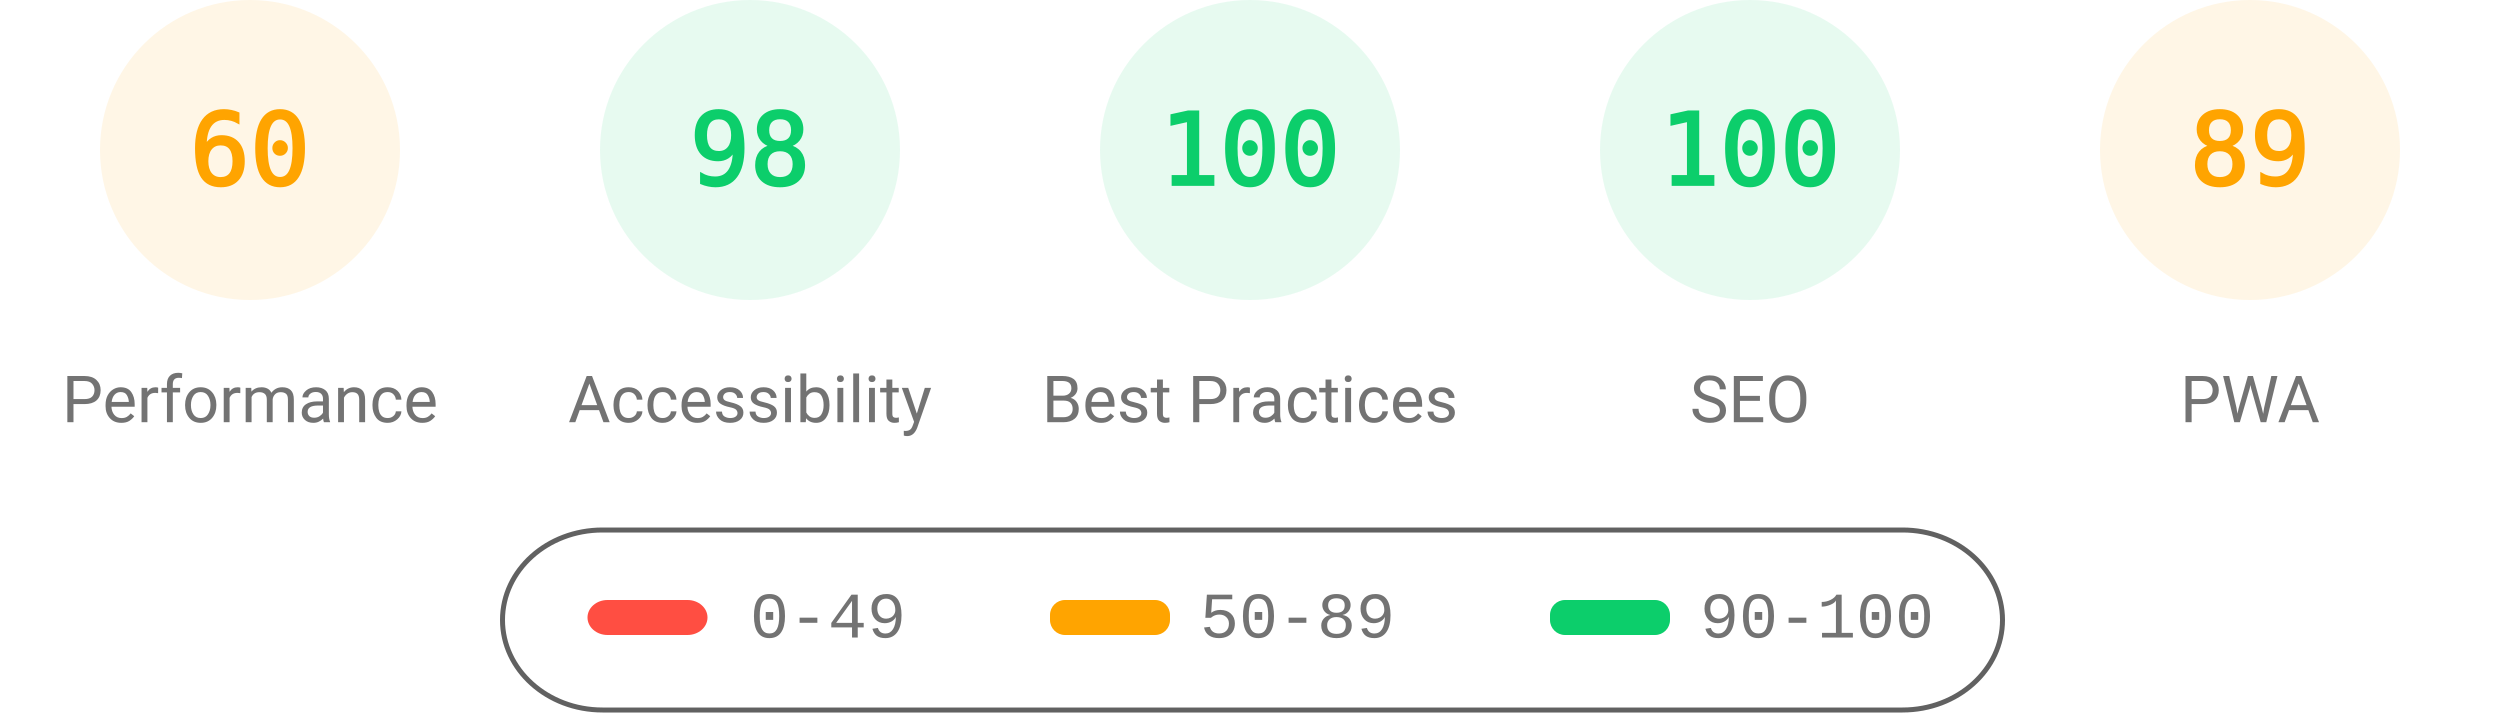
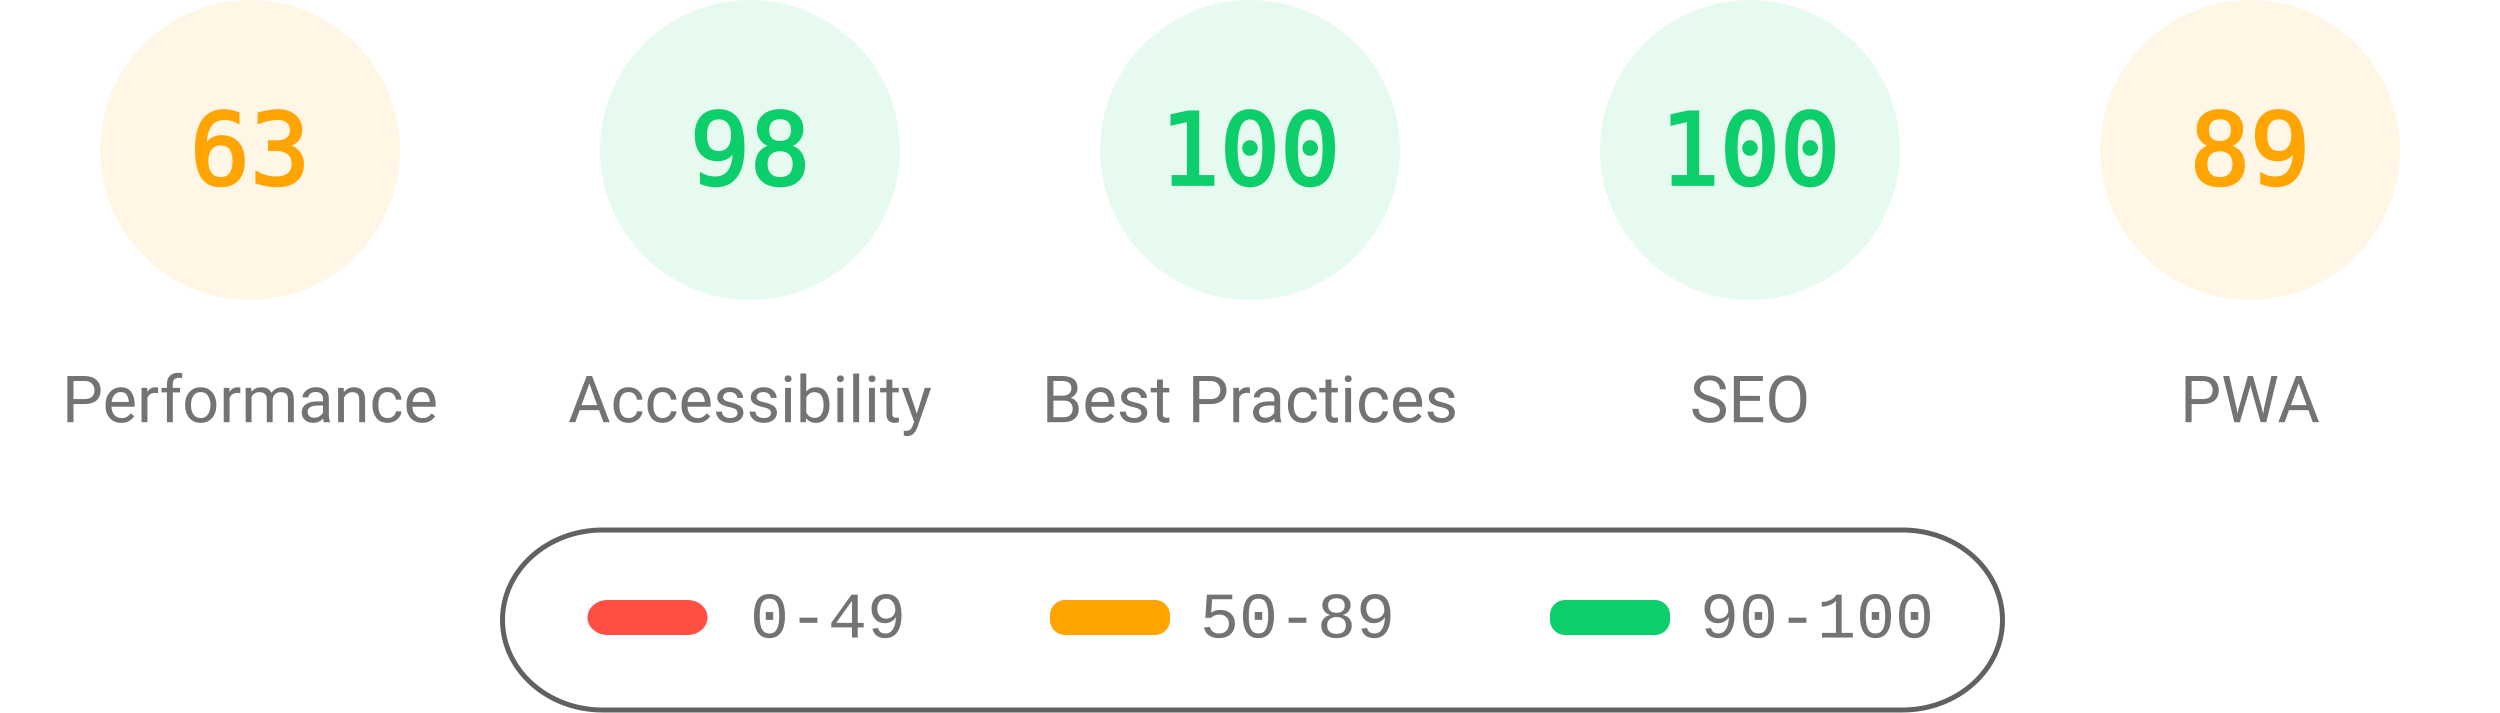
<svg xmlns="http://www.w3.org/2000/svg" fill="none" width="1000" height="285">
  <style>.gauge-base{opacity:.1}.gauge-arc{fill:none;animation-delay:250ms;stroke-linecap:round;transform:rotate(-90deg);transform-origin:100px 60px;animation:load-gauge 1s ease forwards}.guage-text{font-size:40px;font-family:monospace;text-align:center}.guage-red{color:#ff4e42;fill:#ff4e42;stroke:#ff4e42}.guage-orange{color:#ffa400;fill:#ffa400;stroke:#ffa400}.guage-green{color:#0cce6b;fill:#0cce6b;stroke:#0cce6b}.guage-undefined{color:#5c5c5c;fill:#5c5c5c;stroke:#5c5c5c}.guage-title{color:#737373;fill:#737373;stroke:none;font-size:26px;line-height:26px;font-family:Roboto,Halvetica,Arial,sans-serif}@keyframes load-gauge{from{stroke-dasharray:0 352.858}}</style>
  <svg class="guage-div guage-perf guage-orange" viewBox="0 0 200 200" width="200" height="200">
    <circle class="gauge-base" r="56" cx="100" cy="60" stroke-width="8" />
-     <circle class="gauge-arc guage-arc-1" r="56" cx="100" cy="60" stroke-width="8" style="stroke-dasharray:211.115,351.858" />
-     <text class="guage-text" x="100" y="60" alignment-baseline="central" dominant-baseline="central" text-anchor="middle">60</text>
+     <circle class="gauge-arc guage-arc-1" r="56" cx="100" cy="60" stroke-width="8" style="stroke-dasharray:221.671,351.858" />
+     <text class="guage-text" x="100" y="60" alignment-baseline="central" dominant-baseline="central" text-anchor="middle">63</text>
    <text class="guage-title" x="100" y="160" alignment-baseline="central" dominant-baseline="central" text-anchor="middle">Performance</text>
  </svg>
  <svg class="guage-div guage-acc guage-green" viewBox="0 0 200 200" width="200" height="200" x="200">
    <circle class="gauge-base" r="56" cx="100" cy="60" stroke-width="8" />
    <circle class="gauge-arc guage-arc-2" r="56" cx="100" cy="60" stroke-width="8" style="stroke-dasharray:344.821,351.858" />
    <text class="guage-text" x="100" y="60" alignment-baseline="central" dominant-baseline="central" text-anchor="middle">98</text>
    <text class="guage-title" x="100" y="160" alignment-baseline="central" dominant-baseline="central" text-anchor="middle">Accessibility</text>
  </svg>
  <svg class="guage-div guage-best guage-green" viewBox="0 0 200 200" width="200" height="200" x="400">
    <circle class="gauge-base" r="56" cx="100" cy="60" stroke-width="8" />
    <circle class="gauge-arc guage-arc-3" r="56" cx="100" cy="60" stroke-width="8" style="stroke-dasharray:351.858,351.858" />
    <text class="guage-text" x="100" y="60" alignment-baseline="central" dominant-baseline="central" text-anchor="middle">100</text>
    <text class="guage-title" x="100" y="160" alignment-baseline="central" dominant-baseline="central" text-anchor="middle">Best Practices</text>
  </svg>
  <svg class="guage-div guage-seo guage-green" viewBox="0 0 200 200" width="200" height="200" x="600">
    <circle class="gauge-base" r="56" cx="100" cy="60" stroke-width="8" />
    <circle class="gauge-arc guage-arc-4" r="56" cx="100" cy="60" stroke-width="8" style="stroke-dasharray:351.858,351.858" />
    <text class="guage-text" x="100" y="60" alignment-baseline="central" dominant-baseline="central" text-anchor="middle">100</text>
    <text class="guage-title" x="100" y="160" alignment-baseline="central" dominant-baseline="central" text-anchor="middle">SEO</text>
  </svg>
  <svg class="guage-div guage-pwa guage-orange" viewBox="0 0 200 200" width="200" height="200" x="800">
    <circle class="gauge-base" r="56" cx="100" cy="60" stroke-width="8" />
    <circle class="gauge-arc guage-arc-4" r="56" cx="100" cy="60" stroke-width="8" style="stroke-dasharray:313.154,351.858" />
    <text class="guage-text" x="100" y="60" alignment-baseline="central" dominant-baseline="central" text-anchor="middle">89</text>
    <text class="guage-title" x="100" y="160" alignment-baseline="central" dominant-baseline="central" text-anchor="middle">PWA</text>
  </svg>
  <svg width="604" height="76" x="200" y="210">
    <path fill="none" id="canvas_background" d="M-1-1h604v80H-1z" />
    <rect fill-opacity="0" stroke="#616161" stroke-width="2" rx="40" id="svg_2" height="72" width="600" y="2" x="1" fill="#000" />
    <rect stroke="#000" rx="8" id="svg_3" height="14" width="48" y="30" x="35" stroke-opacity="null" stroke-width="0" fill="#ff4e42" />
    <rect stroke="#000" rx="6" id="svg_4" height="14" width="48" y="30" x="220" stroke-opacity="null" stroke-width="0" fill="#ffa400" />
    <rect stroke="#000" rx="6" id="svg_5" height="14" width="48" y="30" x="420" stroke-opacity="null" stroke-width="0" fill="#0cce6b" />
    <text xml:space="preserve" text-anchor="start" font-family="'Courier New', Courier, monospace" font-size="26" id="svg_6" y="45" x="100" stroke-opacity="null" stroke-width="0" stroke="#000" fill="#737373">0-49</text>
    <text xml:space="preserve" text-anchor="start" font-family="'Courier New', Courier, monospace" font-size="26" id="svg_7" y="45" x="280" stroke-opacity="null" stroke-width="0" stroke="#000" fill="#737373">50-89</text>
    <text xml:space="preserve" text-anchor="start" font-family="'Courier New', Courier, monospace" font-size="26" id="svg_8" y="45" x="480" stroke-opacity="null" stroke-width="0" stroke="#000" fill="#737373">90-100</text>
  </svg>
</svg>
